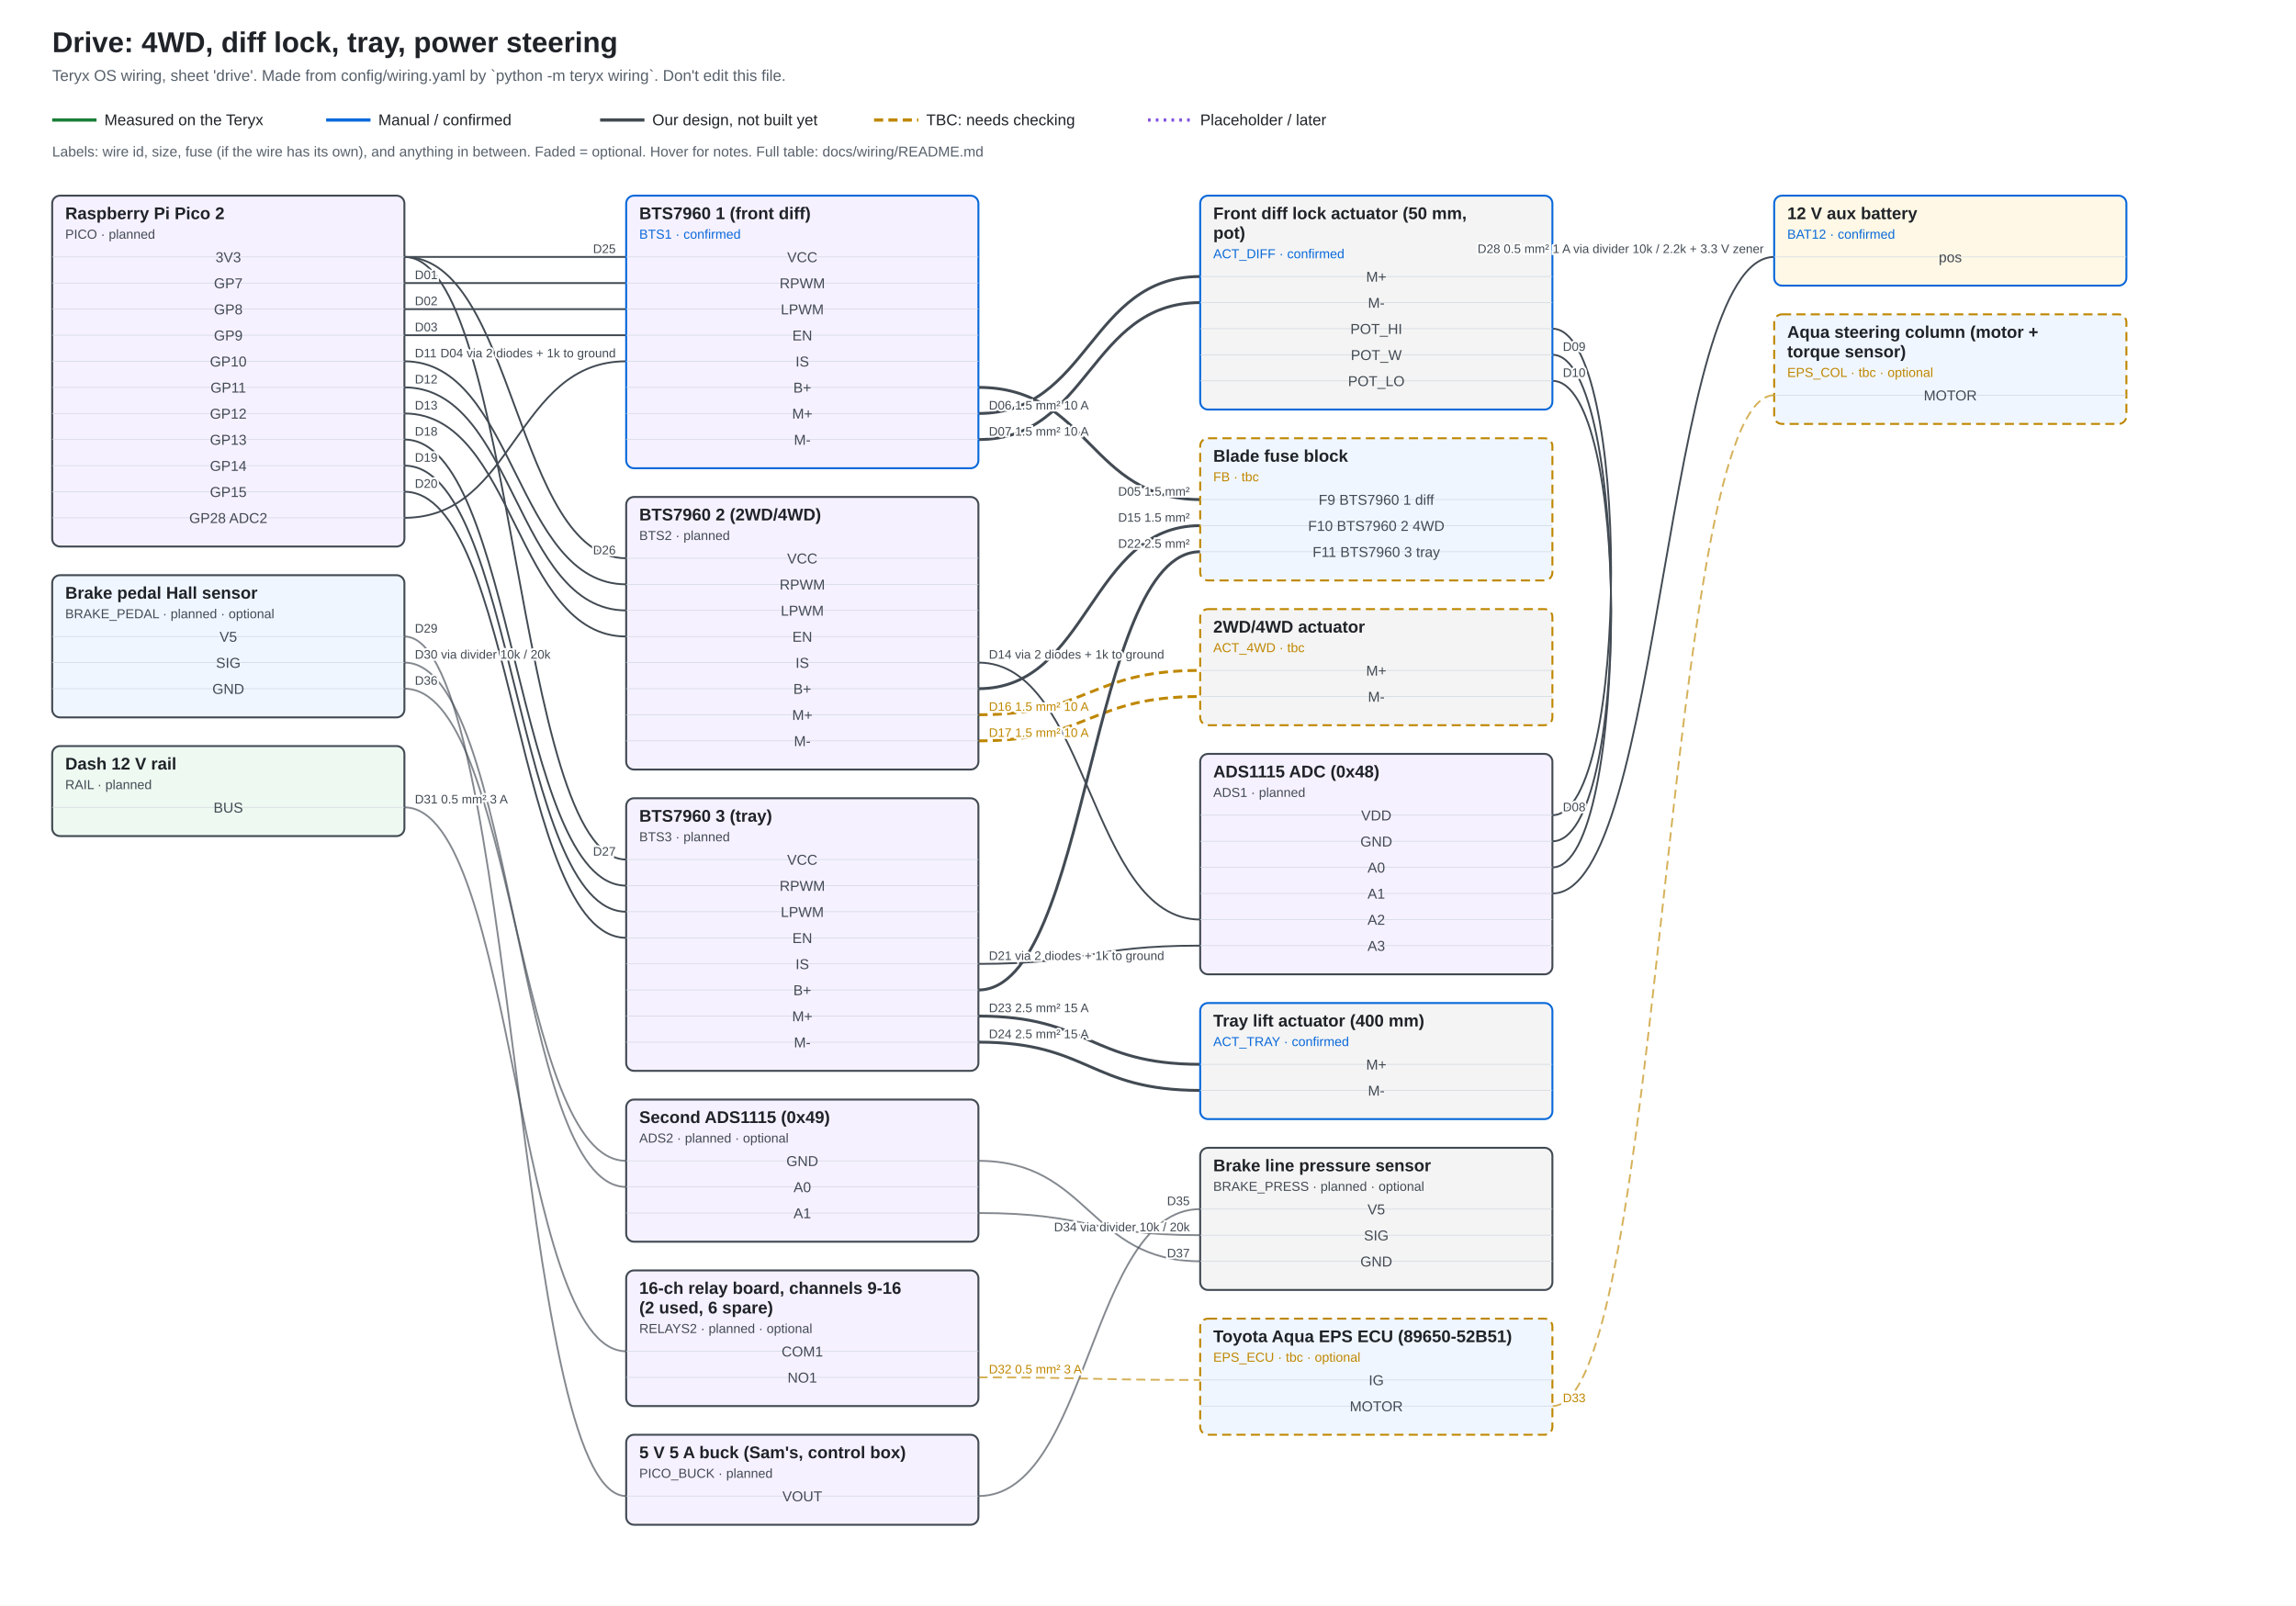
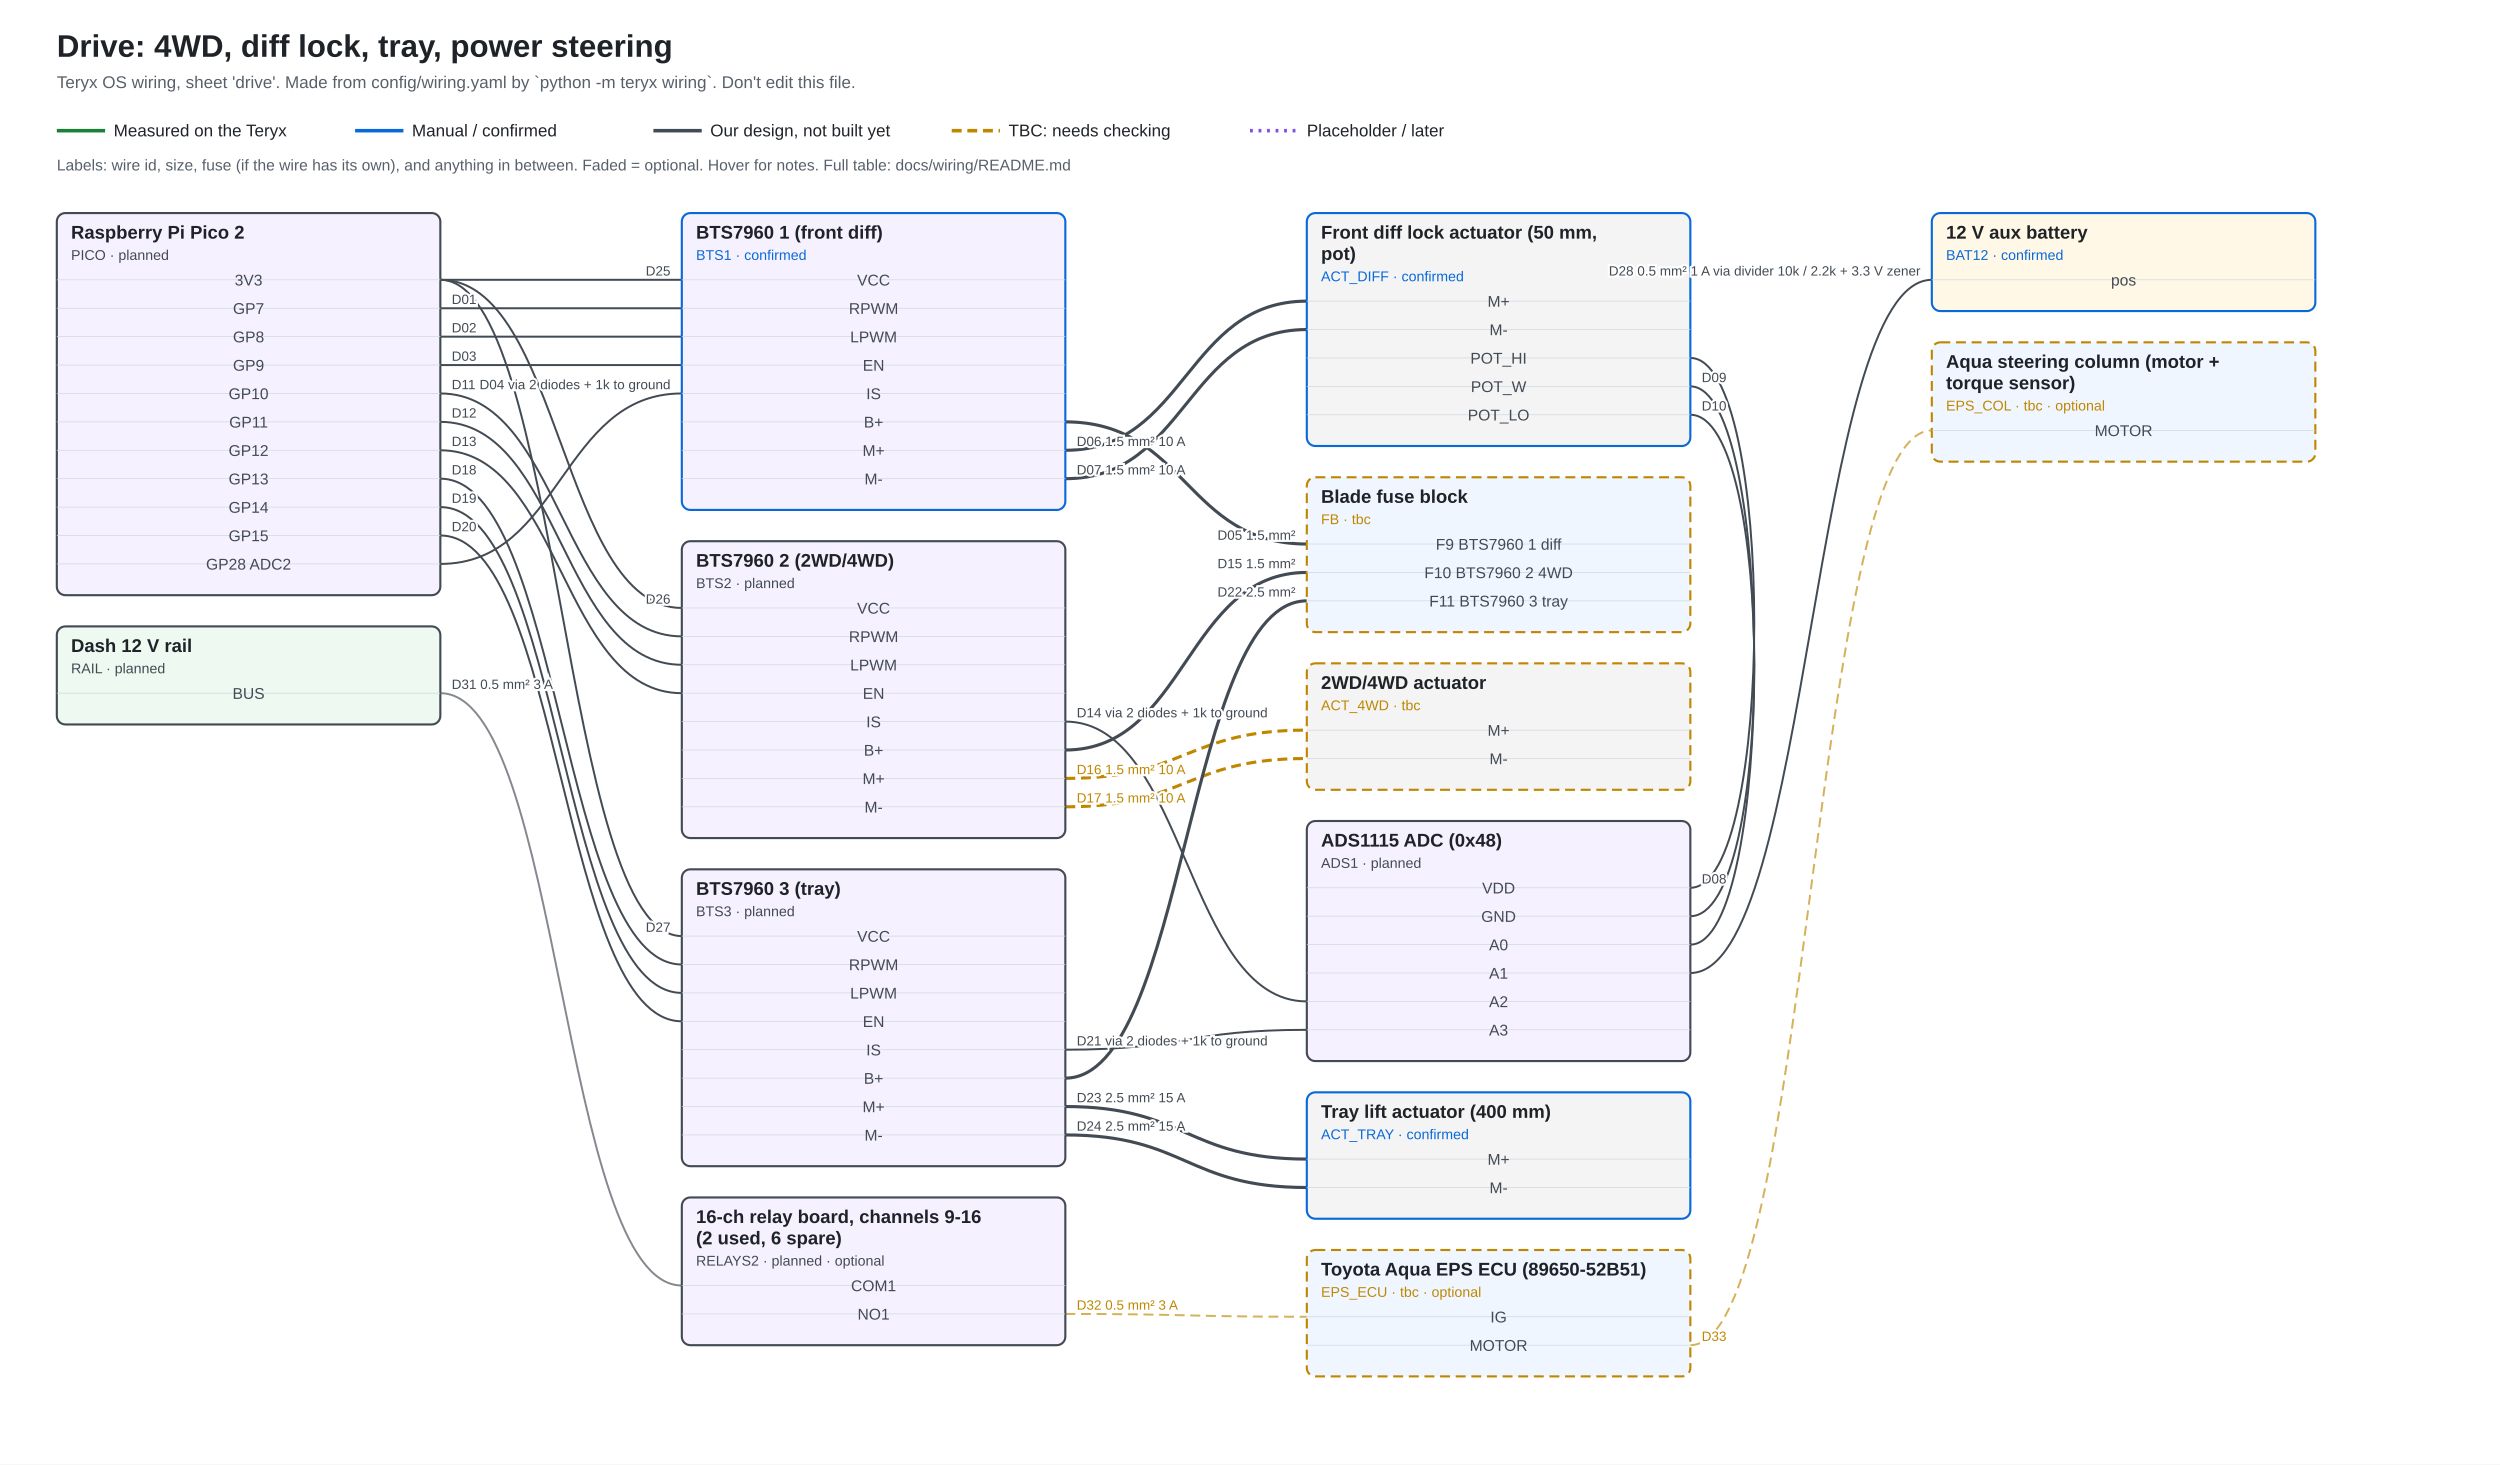
- <svg xmlns="http://www.w3.org/2000/svg" viewBox="0 0 1760 1231" width="1760" height="1231" font-family="Arial, Helvetica, sans-serif" data-sheet="drive">
-   <rect width="1760" height="1231" fill="#ffffff" />
+ <svg xmlns="http://www.w3.org/2000/svg" viewBox="0 0 1760 1031" width="1760" height="1031" font-family="Arial, Helvetica, sans-serif" data-sheet="drive">
+   <rect width="1760" height="1031" fill="#ffffff" />
  <text x="40" y="40" font-size="22" text-anchor="start" font-weight="bold" fill="#1f2328">Drive: 4WD, diff lock, tray, power steering</text>
  <text x="40" y="62" font-size="12" text-anchor="start" font-weight="normal" fill="#57606a">Teryx OS wiring, sheet 'drive'. Made from config/wiring.yaml by `python -m teryx wiring`. Don't edit this file.</text>
  <line x1="40" y1="92" x2="74" y2="92" stroke="#1a7f37" stroke-width="2.5" />
  <text x="80" y="96" font-size="12" text-anchor="start" font-weight="normal" fill="#1f2328">Measured on the Teryx</text>
  <line x1="250" y1="92" x2="284" y2="92" stroke="#0969da" stroke-width="2.5" />
  <text x="290" y="96" font-size="12" text-anchor="start" font-weight="normal" fill="#1f2328">Manual / confirmed</text>
  <line x1="460" y1="92" x2="494" y2="92" stroke="#424a53" stroke-width="2.5" />
  <text x="500" y="96" font-size="12" text-anchor="start" font-weight="normal" fill="#1f2328">Our design, not built yet</text>
  <line x1="670" y1="92" x2="704" y2="92" stroke="#bf8700" stroke-width="2.5" stroke-dasharray="7 4" />
  <text x="710" y="96" font-size="12" text-anchor="start" font-weight="normal" fill="#1f2328">TBC: needs checking</text>
  <line x1="880" y1="92" x2="914" y2="92" stroke="#8250df" stroke-width="2.5" stroke-dasharray="2 4" />
  <text x="920" y="96" font-size="12" text-anchor="start" font-weight="normal" fill="#1f2328">Placeholder / later</text>
  <text x="40" y="120" font-size="11" text-anchor="start" font-weight="normal" fill="#57606a">Labels: wire id, size, fuse (if the wire has its own), and anything in between. Faded = optional. Hover for notes. Full table: docs/wiring/README.md</text>
  <g data-wire="D01" data-from="PICO.GP7" data-to="BTS1.RPWM" data-status="planned">
    <path d="M310,217 C395,217 395,217 480,217" fill="none" stroke="#424a53" stroke-width="1.4" />
  </g>
  <g data-wire="D02" data-from="PICO.GP8" data-to="BTS1.LPWM" data-status="planned">
    <path d="M310,237 C395,237 395,237 480,237" fill="none" stroke="#424a53" stroke-width="1.4" />
  </g>
  <g data-wire="D03" data-from="PICO.GP9" data-to="BTS1.EN" data-status="planned">
    <path d="M310,257 C395,257 395,257 480,257" fill="none" stroke="#424a53" stroke-width="1.4" />
  </g>
  <g data-wire="D04" data-from="BTS1.IS" data-to="PICO.GP28" data-status="planned">
    <path d="M480,277 C395,277 395,397 310,397" fill="none" stroke="#424a53" stroke-width="1.4" />
  </g>
  <g data-wire="D05" data-from="FB.F9" data-to="BTS1.B+" data-status="planned">
    <path d="M920,383 C835,383 835,297 750,297" fill="none" stroke="#424a53" stroke-width="2.2" />
  </g>
  <g data-wire="D06" data-from="BTS1.M+" data-to="ACT_DIFF.M+" data-status="planned">
    <path d="M750,317 C835,317 835,212 920,212" fill="none" stroke="#424a53" stroke-width="2.2" />
  </g>
  <g data-wire="D07" data-from="BTS1.M-" data-to="ACT_DIFF.M-" data-status="planned">
    <path d="M750,337 C835,337 835,232 920,232" fill="none" stroke="#424a53" stroke-width="2.2" />
  </g>
  <g data-wire="D08" data-from="ADS1.VDD" data-to="ACT_DIFF.POT_HI" data-status="planned">
    <path d="M1190,625 C1250,625 1250,252 1190,252" fill="none" stroke="#424a53" stroke-width="1.4" />
  </g>
  <g data-wire="D09" data-from="ACT_DIFF.POT_W" data-to="ADS1.A0" data-status="planned">
    <path d="M1190,272 C1250,272 1250,665 1190,665" fill="none" stroke="#424a53" stroke-width="1.4" />
  </g>
  <g data-wire="D10" data-from="ACT_DIFF.POT_LO" data-to="ADS1.GND" data-status="planned">
    <path d="M1190,292 C1250,292 1250,645 1190,645" fill="none" stroke="#424a53" stroke-width="1.4" />
  </g>
  <g data-wire="D11" data-from="PICO.GP10" data-to="BTS2.RPWM" data-status="planned">
    <path d="M310,277 C395,277 395,448 480,448" fill="none" stroke="#424a53" stroke-width="1.4" />
  </g>
  <g data-wire="D12" data-from="PICO.GP11" data-to="BTS2.LPWM" data-status="planned">
    <path d="M310,297 C395,297 395,468 480,468" fill="none" stroke="#424a53" stroke-width="1.4" />
  </g>
  <g data-wire="D13" data-from="PICO.GP12" data-to="BTS2.EN" data-status="planned">
    <path d="M310,317 C395,317 395,488 480,488" fill="none" stroke="#424a53" stroke-width="1.4" />
  </g>
  <g data-wire="D14" data-from="BTS2.IS" data-to="ADS1.A2" data-status="planned">
    <path d="M750,508 C835,508 835,705 920,705" fill="none" stroke="#424a53" stroke-width="1.4" />
  </g>
  <g data-wire="D15" data-from="FB.F10" data-to="BTS2.B+" data-status="planned">
    <path d="M920,403 C835,403 835,528 750,528" fill="none" stroke="#424a53" stroke-width="2.2" />
  </g>
  <g data-wire="D16" data-from="BTS2.M+" data-to="ACT_4WD.M+" data-status="tbc">
    <path d="M750,548 C835,548 835,514 920,514" fill="none" stroke="#bf8700" stroke-width="2.2" stroke-dasharray="7 4" />
  </g>
  <g data-wire="D17" data-from="BTS2.M-" data-to="ACT_4WD.M-" data-status="tbc">
    <path d="M750,568 C835,568 835,534 920,534" fill="none" stroke="#bf8700" stroke-width="2.2" stroke-dasharray="7 4" />
  </g>
  <g data-wire="D18" data-from="PICO.GP13" data-to="BTS3.RPWM" data-status="planned">
    <path d="M310,337 C395,337 395,679 480,679" fill="none" stroke="#424a53" stroke-width="1.4" />
  </g>
  <g data-wire="D19" data-from="PICO.GP14" data-to="BTS3.LPWM" data-status="planned">
    <path d="M310,357 C395,357 395,699 480,699" fill="none" stroke="#424a53" stroke-width="1.4" />
  </g>
  <g data-wire="D20" data-from="PICO.GP15" data-to="BTS3.EN" data-status="planned">
    <path d="M310,377 C395,377 395,719 480,719" fill="none" stroke="#424a53" stroke-width="1.4" />
  </g>
  <g data-wire="D21" data-from="BTS3.IS" data-to="ADS1.A3" data-status="planned">
    <path d="M750,739 C835,739 835,725 920,725" fill="none" stroke="#424a53" stroke-width="1.4" />
  </g>
  <g data-wire="D22" data-from="FB.F11" data-to="BTS3.B+" data-status="planned">
    <path d="M920,423 C835,423 835,759 750,759" fill="none" stroke="#424a53" stroke-width="2.2" />
  </g>
  <g data-wire="D23" data-from="BTS3.M+" data-to="ACT_TRAY.M+" data-status="planned">
    <path d="M750,779 C835,779 835,816 920,816" fill="none" stroke="#424a53" stroke-width="2.2" />
  </g>
  <g data-wire="D24" data-from="BTS3.M-" data-to="ACT_TRAY.M-" data-status="planned">
    <path d="M750,799 C835,799 835,836 920,836" fill="none" stroke="#424a53" stroke-width="2.2" />
  </g>
  <g data-wire="D25" data-from="PICO.3V3" data-to="BTS1.VCC" data-status="planned">
    <path d="M310,197 C395,197 395,197 480,197" fill="none" stroke="#424a53" stroke-width="1.4" />
  </g>
  <g data-wire="D26" data-from="PICO.3V3" data-to="BTS2.VCC" data-status="planned">
    <path d="M310,197 C395,197 395,428 480,428" fill="none" stroke="#424a53" stroke-width="1.4" />
  </g>
  <g data-wire="D27" data-from="PICO.3V3" data-to="BTS3.VCC" data-status="planned">
    <path d="M310,197 C395,197 395,659 480,659" fill="none" stroke="#424a53" stroke-width="1.4" />
  </g>
  <g data-wire="D28" data-from="BAT12.pos" data-to="ADS1.A1" data-status="planned">
    <path d="M1360,197 C1275,197 1275,685 1190,685" fill="none" stroke="#424a53" stroke-width="1.4" />
  </g>
-   <g data-wire="D29" data-from="PICO_BUCK.VOUT" data-to="BRAKE_PEDAL.V5" data-status="planned">
-     <path d="M480,1147 C395,1147 395,488 310,488" fill="none" stroke="#424a53" stroke-width="1.4" stroke-opacity="0.65" />
-   </g>
-   <g data-wire="D36" data-from="BRAKE_PEDAL.GND" data-to="ADS2.GND" data-status="planned">
-     <path d="M310,528 C395,528 395,890 480,890" fill="none" stroke="#424a53" stroke-width="1.4" stroke-opacity="0.65" />
-   </g>
-   <g data-wire="D37" data-from="BRAKE_PRESS.GND" data-to="ADS2.GND" data-status="planned">
-     <path d="M920,967 C835,967 835,890 750,890" fill="none" stroke="#424a53" stroke-width="1.4" stroke-opacity="0.65" />
-   </g>
-   <g data-wire="D30" data-from="BRAKE_PEDAL.SIG" data-to="ADS2.A0" data-status="planned">
-     <path d="M310,508 C395,508 395,910 480,910" fill="none" stroke="#424a53" stroke-width="1.4" stroke-opacity="0.65" />
-   </g>
-   <g data-wire="D34" data-from="BRAKE_PRESS.SIG" data-to="ADS2.A1" data-status="planned">
-     <path d="M920,947 C835,947 835,930 750,930" fill="none" stroke="#424a53" stroke-width="1.4" stroke-opacity="0.65" />
-   </g>
-   <g data-wire="D35" data-from="PICO_BUCK.VOUT" data-to="BRAKE_PRESS.V5" data-status="planned">
-     <path d="M750,1147 C835,1147 835,927 920,927" fill="none" stroke="#424a53" stroke-width="1.4" stroke-opacity="0.65" />
-   </g>
  <g data-wire="D31" data-from="RAIL.BUS" data-to="RELAYS2.COM1" data-status="planned">
-     <path d="M310,619 C395,619 395,1036 480,1036" fill="none" stroke="#424a53" stroke-width="1.4" stroke-opacity="0.65" />
+     <path d="M310,488 C395,488 395,905 480,905" fill="none" stroke="#424a53" stroke-width="1.4" stroke-opacity="0.65" />
  </g>
  <g data-wire="D32" data-from="RELAYS2.NO1" data-to="EPS_ECU.IG" data-status="tbc">
-     <path d="M750,1056 C835,1056 835,1058 920,1058" fill="none" stroke="#bf8700" stroke-width="1.4" stroke-dasharray="7 4" stroke-opacity="0.65" />
+     <path d="M750,925 C835,925 835,927 920,927" fill="none" stroke="#bf8700" stroke-width="1.4" stroke-dasharray="7 4" stroke-opacity="0.65" />
  </g>
  <g data-wire="D33" data-from="EPS_ECU.MOTOR" data-to="EPS_COL.MOTOR" data-status="tbc">
-     <path d="M1190,1078 C1275,1078 1275,303 1360,303" fill="none" stroke="#bf8700" stroke-width="1.4" stroke-dasharray="7 4" stroke-opacity="0.65" />
+     <path d="M1190,947 C1275,947 1275,303 1360,303" fill="none" stroke="#bf8700" stroke-width="1.4" stroke-dasharray="7 4" stroke-opacity="0.65" />
  </g>
  <g data-device="PICO" data-status="planned">
    <rect x="40" y="150" width="270" height="269" rx="6" fill="#f6f1ff" stroke="#424a53" stroke-width="1.5" />
    <text x="50" y="168" font-size="13" text-anchor="start" font-weight="bold" fill="#1f2328">Raspberry Pi Pico 2</text>
    <text x="50" y="183" font-size="10" text-anchor="start" font-weight="normal" fill="#424a53">PICO · planned</text>
    <line x1="40" y1="197" x2="310" y2="197" stroke="#d0d7de" stroke-width="0.5" />
    <text x="175" y="201" font-size="11" text-anchor="middle" font-weight="normal" fill="#424a53">3V3</text>
    <line x1="40" y1="217" x2="310" y2="217" stroke="#d0d7de" stroke-width="0.5" />
    <text x="175" y="221" font-size="11" text-anchor="middle" font-weight="normal" fill="#424a53">GP7</text>
    <line x1="40" y1="237" x2="310" y2="237" stroke="#d0d7de" stroke-width="0.5" />
    <text x="175" y="241" font-size="11" text-anchor="middle" font-weight="normal" fill="#424a53">GP8</text>
    <line x1="40" y1="257" x2="310" y2="257" stroke="#d0d7de" stroke-width="0.5" />
    <text x="175" y="261" font-size="11" text-anchor="middle" font-weight="normal" fill="#424a53">GP9</text>
    <line x1="40" y1="277" x2="310" y2="277" stroke="#d0d7de" stroke-width="0.5" />
    <text x="175" y="281" font-size="11" text-anchor="middle" font-weight="normal" fill="#424a53">GP10</text>
    <line x1="40" y1="297" x2="310" y2="297" stroke="#d0d7de" stroke-width="0.5" />
    <text x="175" y="301" font-size="11" text-anchor="middle" font-weight="normal" fill="#424a53">GP11</text>
    <line x1="40" y1="317" x2="310" y2="317" stroke="#d0d7de" stroke-width="0.5" />
    <text x="175" y="321" font-size="11" text-anchor="middle" font-weight="normal" fill="#424a53">GP12</text>
    <line x1="40" y1="337" x2="310" y2="337" stroke="#d0d7de" stroke-width="0.5" />
    <text x="175" y="341" font-size="11" text-anchor="middle" font-weight="normal" fill="#424a53">GP13</text>
    <line x1="40" y1="357" x2="310" y2="357" stroke="#d0d7de" stroke-width="0.5" />
    <text x="175" y="361" font-size="11" text-anchor="middle" font-weight="normal" fill="#424a53">GP14</text>
    <line x1="40" y1="377" x2="310" y2="377" stroke="#d0d7de" stroke-width="0.5" />
    <text x="175" y="381" font-size="11" text-anchor="middle" font-weight="normal" fill="#424a53">GP15</text>
    <line x1="40" y1="397" x2="310" y2="397" stroke="#d0d7de" stroke-width="0.5" />
    <text x="175" y="401" font-size="11" text-anchor="middle" font-weight="normal" fill="#424a53">GP28  ADC2</text>
  </g>
-   <g data-device="BRAKE_PEDAL" data-status="planned">
-     <rect x="40" y="441" width="270" height="109" rx="6" fill="#f0f6ff" stroke="#424a53" stroke-width="1.5" />
-     <text x="50" y="459" font-size="13" text-anchor="start" font-weight="bold" fill="#1f2328">Brake pedal Hall sensor</text>
-     <text x="50" y="474" font-size="10" text-anchor="start" font-weight="normal" fill="#424a53">BRAKE_PEDAL · planned · optional</text>
+   <g data-device="RAIL" data-status="planned">
+     <rect x="40" y="441" width="270" height="69" rx="6" fill="#eef9f1" stroke="#424a53" stroke-width="1.5" />
+     <text x="50" y="459" font-size="13" text-anchor="start" font-weight="bold" fill="#1f2328">Dash 12 V rail</text>
+     <text x="50" y="474" font-size="10" text-anchor="start" font-weight="normal" fill="#424a53">RAIL · planned</text>
    <line x1="40" y1="488" x2="310" y2="488" stroke="#d0d7de" stroke-width="0.5" />
-     <text x="175" y="492" font-size="11" text-anchor="middle" font-weight="normal" fill="#424a53">V5</text>
-     <line x1="40" y1="508" x2="310" y2="508" stroke="#d0d7de" stroke-width="0.5" />
-     <text x="175" y="512" font-size="11" text-anchor="middle" font-weight="normal" fill="#424a53">SIG</text>
-     <line x1="40" y1="528" x2="310" y2="528" stroke="#d0d7de" stroke-width="0.5" />
-     <text x="175" y="532" font-size="11" text-anchor="middle" font-weight="normal" fill="#424a53">GND</text>
-   </g>
-   <g data-device="RAIL" data-status="planned">
-     <rect x="40" y="572" width="270" height="69" rx="6" fill="#eef9f1" stroke="#424a53" stroke-width="1.5" />
-     <text x="50" y="590" font-size="13" text-anchor="start" font-weight="bold" fill="#1f2328">Dash 12 V rail</text>
-     <text x="50" y="605" font-size="10" text-anchor="start" font-weight="normal" fill="#424a53">RAIL · planned</text>
-     <line x1="40" y1="619" x2="310" y2="619" stroke="#d0d7de" stroke-width="0.5" />
-     <text x="175" y="623" font-size="11" text-anchor="middle" font-weight="normal" fill="#424a53">BUS</text>
+     <text x="175" y="492" font-size="11" text-anchor="middle" font-weight="normal" fill="#424a53">BUS</text>
  </g>
  <g data-device="BTS1" data-status="confirmed">
    <rect x="480" y="150" width="270" height="209" rx="6" fill="#f6f1ff" stroke="#0969da" stroke-width="1.5" />
    <text x="490" y="168" font-size="13" text-anchor="start" font-weight="bold" fill="#1f2328">BTS7960 1 (front diff)</text>
    <text x="490" y="183" font-size="10" text-anchor="start" font-weight="normal" fill="#0969da">BTS1 · confirmed</text>
    <line x1="480" y1="197" x2="750" y2="197" stroke="#d0d7de" stroke-width="0.5" />
    <text x="615" y="201" font-size="11" text-anchor="middle" font-weight="normal" fill="#424a53">VCC</text>
    <line x1="480" y1="217" x2="750" y2="217" stroke="#d0d7de" stroke-width="0.5" />
    <text x="615" y="221" font-size="11" text-anchor="middle" font-weight="normal" fill="#424a53">RPWM</text>
    <line x1="480" y1="237" x2="750" y2="237" stroke="#d0d7de" stroke-width="0.5" />
    <text x="615" y="241" font-size="11" text-anchor="middle" font-weight="normal" fill="#424a53">LPWM</text>
    <line x1="480" y1="257" x2="750" y2="257" stroke="#d0d7de" stroke-width="0.5" />
    <text x="615" y="261" font-size="11" text-anchor="middle" font-weight="normal" fill="#424a53">EN</text>
    <line x1="480" y1="277" x2="750" y2="277" stroke="#d0d7de" stroke-width="0.5" />
    <text x="615" y="281" font-size="11" text-anchor="middle" font-weight="normal" fill="#424a53">IS</text>
    <line x1="480" y1="297" x2="750" y2="297" stroke="#d0d7de" stroke-width="0.5" />
    <text x="615" y="301" font-size="11" text-anchor="middle" font-weight="normal" fill="#424a53">B+</text>
    <line x1="480" y1="317" x2="750" y2="317" stroke="#d0d7de" stroke-width="0.5" />
    <text x="615" y="321" font-size="11" text-anchor="middle" font-weight="normal" fill="#424a53">M+</text>
    <line x1="480" y1="337" x2="750" y2="337" stroke="#d0d7de" stroke-width="0.5" />
    <text x="615" y="341" font-size="11" text-anchor="middle" font-weight="normal" fill="#424a53">M-</text>
  </g>
  <g data-device="BTS2" data-status="planned">
    <rect x="480" y="381" width="270" height="209" rx="6" fill="#f6f1ff" stroke="#424a53" stroke-width="1.5" />
    <text x="490" y="399" font-size="13" text-anchor="start" font-weight="bold" fill="#1f2328">BTS7960 2 (2WD/4WD)</text>
    <text x="490" y="414" font-size="10" text-anchor="start" font-weight="normal" fill="#424a53">BTS2 · planned</text>
    <line x1="480" y1="428" x2="750" y2="428" stroke="#d0d7de" stroke-width="0.5" />
    <text x="615" y="432" font-size="11" text-anchor="middle" font-weight="normal" fill="#424a53">VCC</text>
    <line x1="480" y1="448" x2="750" y2="448" stroke="#d0d7de" stroke-width="0.5" />
    <text x="615" y="452" font-size="11" text-anchor="middle" font-weight="normal" fill="#424a53">RPWM</text>
    <line x1="480" y1="468" x2="750" y2="468" stroke="#d0d7de" stroke-width="0.5" />
    <text x="615" y="472" font-size="11" text-anchor="middle" font-weight="normal" fill="#424a53">LPWM</text>
    <line x1="480" y1="488" x2="750" y2="488" stroke="#d0d7de" stroke-width="0.5" />
    <text x="615" y="492" font-size="11" text-anchor="middle" font-weight="normal" fill="#424a53">EN</text>
    <line x1="480" y1="508" x2="750" y2="508" stroke="#d0d7de" stroke-width="0.5" />
    <text x="615" y="512" font-size="11" text-anchor="middle" font-weight="normal" fill="#424a53">IS</text>
    <line x1="480" y1="528" x2="750" y2="528" stroke="#d0d7de" stroke-width="0.5" />
    <text x="615" y="532" font-size="11" text-anchor="middle" font-weight="normal" fill="#424a53">B+</text>
    <line x1="480" y1="548" x2="750" y2="548" stroke="#d0d7de" stroke-width="0.5" />
    <text x="615" y="552" font-size="11" text-anchor="middle" font-weight="normal" fill="#424a53">M+</text>
    <line x1="480" y1="568" x2="750" y2="568" stroke="#d0d7de" stroke-width="0.5" />
    <text x="615" y="572" font-size="11" text-anchor="middle" font-weight="normal" fill="#424a53">M-</text>
  </g>
  <g data-device="BTS3" data-status="planned">
    <rect x="480" y="612" width="270" height="209" rx="6" fill="#f6f1ff" stroke="#424a53" stroke-width="1.5" />
    <text x="490" y="630" font-size="13" text-anchor="start" font-weight="bold" fill="#1f2328">BTS7960 3 (tray)</text>
    <text x="490" y="645" font-size="10" text-anchor="start" font-weight="normal" fill="#424a53">BTS3 · planned</text>
    <line x1="480" y1="659" x2="750" y2="659" stroke="#d0d7de" stroke-width="0.5" />
    <text x="615" y="663" font-size="11" text-anchor="middle" font-weight="normal" fill="#424a53">VCC</text>
    <line x1="480" y1="679" x2="750" y2="679" stroke="#d0d7de" stroke-width="0.5" />
    <text x="615" y="683" font-size="11" text-anchor="middle" font-weight="normal" fill="#424a53">RPWM</text>
    <line x1="480" y1="699" x2="750" y2="699" stroke="#d0d7de" stroke-width="0.5" />
    <text x="615" y="703" font-size="11" text-anchor="middle" font-weight="normal" fill="#424a53">LPWM</text>
    <line x1="480" y1="719" x2="750" y2="719" stroke="#d0d7de" stroke-width="0.5" />
    <text x="615" y="723" font-size="11" text-anchor="middle" font-weight="normal" fill="#424a53">EN</text>
    <line x1="480" y1="739" x2="750" y2="739" stroke="#d0d7de" stroke-width="0.5" />
    <text x="615" y="743" font-size="11" text-anchor="middle" font-weight="normal" fill="#424a53">IS</text>
    <line x1="480" y1="759" x2="750" y2="759" stroke="#d0d7de" stroke-width="0.5" />
    <text x="615" y="763" font-size="11" text-anchor="middle" font-weight="normal" fill="#424a53">B+</text>
    <line x1="480" y1="779" x2="750" y2="779" stroke="#d0d7de" stroke-width="0.5" />
    <text x="615" y="783" font-size="11" text-anchor="middle" font-weight="normal" fill="#424a53">M+</text>
    <line x1="480" y1="799" x2="750" y2="799" stroke="#d0d7de" stroke-width="0.5" />
    <text x="615" y="803" font-size="11" text-anchor="middle" font-weight="normal" fill="#424a53">M-</text>
  </g>
-   <g data-device="ADS2" data-status="planned">
-     <rect x="480" y="843" width="270" height="109" rx="6" fill="#f6f1ff" stroke="#424a53" stroke-width="1.5" />
-     <text x="490" y="861" font-size="13" text-anchor="start" font-weight="bold" fill="#1f2328">Second ADS1115 (0x49)</text>
-     <text x="490" y="876" font-size="10" text-anchor="start" font-weight="normal" fill="#424a53">ADS2 · planned · optional</text>
-     <line x1="480" y1="890" x2="750" y2="890" stroke="#d0d7de" stroke-width="0.5" />
-     <text x="615" y="894" font-size="11" text-anchor="middle" font-weight="normal" fill="#424a53">GND</text>
-     <line x1="480" y1="910" x2="750" y2="910" stroke="#d0d7de" stroke-width="0.5" />
-     <text x="615" y="914" font-size="11" text-anchor="middle" font-weight="normal" fill="#424a53">A0</text>
-     <line x1="480" y1="930" x2="750" y2="930" stroke="#d0d7de" stroke-width="0.5" />
-     <text x="615" y="934" font-size="11" text-anchor="middle" font-weight="normal" fill="#424a53">A1</text>
-   </g>
  <g data-device="RELAYS2" data-status="planned">
-     <rect x="480" y="974" width="270" height="104" rx="6" fill="#f6f1ff" stroke="#424a53" stroke-width="1.5" />
-     <text x="490" y="992" font-size="13" text-anchor="start" font-weight="bold" fill="#1f2328">16-ch relay board, channels 9-16</text>
-     <text x="490" y="1007" font-size="13" text-anchor="start" font-weight="bold" fill="#1f2328">(2 used, 6 spare)</text>
-     <text x="490" y="1022" font-size="10" text-anchor="start" font-weight="normal" fill="#424a53">RELAYS2 · planned · optional</text>
-     <line x1="480" y1="1036" x2="750" y2="1036" stroke="#d0d7de" stroke-width="0.5" />
-     <text x="615" y="1040" font-size="11" text-anchor="middle" font-weight="normal" fill="#424a53">COM1</text>
-     <line x1="480" y1="1056" x2="750" y2="1056" stroke="#d0d7de" stroke-width="0.5" />
-     <text x="615" y="1060" font-size="11" text-anchor="middle" font-weight="normal" fill="#424a53">NO1</text>
-   </g>
-   <g data-device="PICO_BUCK" data-status="planned">
-     <rect x="480" y="1100" width="270" height="69" rx="6" fill="#f6f1ff" stroke="#424a53" stroke-width="1.5" />
-     <text x="490" y="1118" font-size="13" text-anchor="start" font-weight="bold" fill="#1f2328">5 V 5 A buck (Sam's, control box)</text>
-     <text x="490" y="1133" font-size="10" text-anchor="start" font-weight="normal" fill="#424a53">PICO_BUCK · planned</text>
-     <line x1="480" y1="1147" x2="750" y2="1147" stroke="#d0d7de" stroke-width="0.5" />
-     <text x="615" y="1151" font-size="11" text-anchor="middle" font-weight="normal" fill="#424a53">VOUT</text>
+     <rect x="480" y="843" width="270" height="104" rx="6" fill="#f6f1ff" stroke="#424a53" stroke-width="1.5" />
+     <text x="490" y="861" font-size="13" text-anchor="start" font-weight="bold" fill="#1f2328">16-ch relay board, channels 9-16</text>
+     <text x="490" y="876" font-size="13" text-anchor="start" font-weight="bold" fill="#1f2328">(2 used, 6 spare)</text>
+     <text x="490" y="891" font-size="10" text-anchor="start" font-weight="normal" fill="#424a53">RELAYS2 · planned · optional</text>
+     <line x1="480" y1="905" x2="750" y2="905" stroke="#d0d7de" stroke-width="0.5" />
+     <text x="615" y="909" font-size="11" text-anchor="middle" font-weight="normal" fill="#424a53">COM1</text>
+     <line x1="480" y1="925" x2="750" y2="925" stroke="#d0d7de" stroke-width="0.5" />
+     <text x="615" y="929" font-size="11" text-anchor="middle" font-weight="normal" fill="#424a53">NO1</text>
  </g>
  <g data-device="ACT_DIFF" data-status="confirmed">
    <rect x="920" y="150" width="270" height="164" rx="6" fill="#f4f4f4" stroke="#0969da" stroke-width="1.5" />
    <text x="930" y="168" font-size="13" text-anchor="start" font-weight="bold" fill="#1f2328">Front diff lock actuator (50 mm,</text>
    <text x="930" y="183" font-size="13" text-anchor="start" font-weight="bold" fill="#1f2328">pot)</text>
    <text x="930" y="198" font-size="10" text-anchor="start" font-weight="normal" fill="#0969da">ACT_DIFF · confirmed</text>
    <line x1="920" y1="212" x2="1190" y2="212" stroke="#d0d7de" stroke-width="0.5" />
    <text x="1055" y="216" font-size="11" text-anchor="middle" font-weight="normal" fill="#424a53">M+</text>
    <line x1="920" y1="232" x2="1190" y2="232" stroke="#d0d7de" stroke-width="0.5" />
    <text x="1055" y="236" font-size="11" text-anchor="middle" font-weight="normal" fill="#424a53">M-</text>
    <line x1="920" y1="252" x2="1190" y2="252" stroke="#d0d7de" stroke-width="0.5" />
    <text x="1055" y="256" font-size="11" text-anchor="middle" font-weight="normal" fill="#424a53">POT_HI</text>
    <line x1="920" y1="272" x2="1190" y2="272" stroke="#d0d7de" stroke-width="0.5" />
    <text x="1055" y="276" font-size="11" text-anchor="middle" font-weight="normal" fill="#424a53">POT_W</text>
    <line x1="920" y1="292" x2="1190" y2="292" stroke="#d0d7de" stroke-width="0.5" />
    <text x="1055" y="296" font-size="11" text-anchor="middle" font-weight="normal" fill="#424a53">POT_LO</text>
  </g>
  <g data-device="FB" data-status="tbc">
    <rect x="920" y="336" width="270" height="109" rx="6" fill="#f0f6ff" stroke="#bf8700" stroke-width="1.5" stroke-dasharray="7 4" />
    <text x="930" y="354" font-size="13" text-anchor="start" font-weight="bold" fill="#1f2328">Blade fuse block</text>
    <text x="930" y="369" font-size="10" text-anchor="start" font-weight="normal" fill="#bf8700">FB · tbc</text>
    <line x1="920" y1="383" x2="1190" y2="383" stroke="#d0d7de" stroke-width="0.5" />
    <text x="1055" y="387" font-size="11" text-anchor="middle" font-weight="normal" fill="#424a53">F9  BTS7960 1 diff</text>
    <line x1="920" y1="403" x2="1190" y2="403" stroke="#d0d7de" stroke-width="0.5" />
    <text x="1055" y="407" font-size="11" text-anchor="middle" font-weight="normal" fill="#424a53">F10  BTS7960 2 4WD</text>
    <line x1="920" y1="423" x2="1190" y2="423" stroke="#d0d7de" stroke-width="0.5" />
    <text x="1055" y="427" font-size="11" text-anchor="middle" font-weight="normal" fill="#424a53">F11  BTS7960 3 tray</text>
  </g>
  <g data-device="ACT_4WD" data-status="tbc">
    <rect x="920" y="467" width="270" height="89" rx="6" fill="#f4f4f4" stroke="#bf8700" stroke-width="1.5" stroke-dasharray="7 4" />
    <text x="930" y="485" font-size="13" text-anchor="start" font-weight="bold" fill="#1f2328">2WD/4WD actuator</text>
    <text x="930" y="500" font-size="10" text-anchor="start" font-weight="normal" fill="#bf8700">ACT_4WD · tbc</text>
    <line x1="920" y1="514" x2="1190" y2="514" stroke="#d0d7de" stroke-width="0.5" />
    <text x="1055" y="518" font-size="11" text-anchor="middle" font-weight="normal" fill="#424a53">M+</text>
    <line x1="920" y1="534" x2="1190" y2="534" stroke="#d0d7de" stroke-width="0.5" />
    <text x="1055" y="538" font-size="11" text-anchor="middle" font-weight="normal" fill="#424a53">M-</text>
  </g>
  <g data-device="ADS1" data-status="planned">
    <rect x="920" y="578" width="270" height="169" rx="6" fill="#f6f1ff" stroke="#424a53" stroke-width="1.5" />
    <text x="930" y="596" font-size="13" text-anchor="start" font-weight="bold" fill="#1f2328">ADS1115 ADC (0x48)</text>
    <text x="930" y="611" font-size="10" text-anchor="start" font-weight="normal" fill="#424a53">ADS1 · planned</text>
    <line x1="920" y1="625" x2="1190" y2="625" stroke="#d0d7de" stroke-width="0.5" />
    <text x="1055" y="629" font-size="11" text-anchor="middle" font-weight="normal" fill="#424a53">VDD</text>
    <line x1="920" y1="645" x2="1190" y2="645" stroke="#d0d7de" stroke-width="0.5" />
    <text x="1055" y="649" font-size="11" text-anchor="middle" font-weight="normal" fill="#424a53">GND</text>
    <line x1="920" y1="665" x2="1190" y2="665" stroke="#d0d7de" stroke-width="0.5" />
    <text x="1055" y="669" font-size="11" text-anchor="middle" font-weight="normal" fill="#424a53">A0</text>
    <line x1="920" y1="685" x2="1190" y2="685" stroke="#d0d7de" stroke-width="0.5" />
    <text x="1055" y="689" font-size="11" text-anchor="middle" font-weight="normal" fill="#424a53">A1</text>
    <line x1="920" y1="705" x2="1190" y2="705" stroke="#d0d7de" stroke-width="0.5" />
    <text x="1055" y="709" font-size="11" text-anchor="middle" font-weight="normal" fill="#424a53">A2</text>
    <line x1="920" y1="725" x2="1190" y2="725" stroke="#d0d7de" stroke-width="0.5" />
    <text x="1055" y="729" font-size="11" text-anchor="middle" font-weight="normal" fill="#424a53">A3</text>
  </g>
  <g data-device="ACT_TRAY" data-status="confirmed">
    <rect x="920" y="769" width="270" height="89" rx="6" fill="#f4f4f4" stroke="#0969da" stroke-width="1.5" />
    <text x="930" y="787" font-size="13" text-anchor="start" font-weight="bold" fill="#1f2328">Tray lift actuator (400 mm)</text>
    <text x="930" y="802" font-size="10" text-anchor="start" font-weight="normal" fill="#0969da">ACT_TRAY · confirmed</text>
    <line x1="920" y1="816" x2="1190" y2="816" stroke="#d0d7de" stroke-width="0.5" />
    <text x="1055" y="820" font-size="11" text-anchor="middle" font-weight="normal" fill="#424a53">M+</text>
    <line x1="920" y1="836" x2="1190" y2="836" stroke="#d0d7de" stroke-width="0.5" />
    <text x="1055" y="840" font-size="11" text-anchor="middle" font-weight="normal" fill="#424a53">M-</text>
  </g>
-   <g data-device="BRAKE_PRESS" data-status="planned">
-     <rect x="920" y="880" width="270" height="109" rx="6" fill="#f4f4f4" stroke="#424a53" stroke-width="1.5" />
-     <text x="930" y="898" font-size="13" text-anchor="start" font-weight="bold" fill="#1f2328">Brake line pressure sensor</text>
-     <text x="930" y="913" font-size="10" text-anchor="start" font-weight="normal" fill="#424a53">BRAKE_PRESS · planned · optional</text>
+   <g data-device="EPS_ECU" data-status="tbc">
+     <rect x="920" y="880" width="270" height="89" rx="6" fill="#f0f6ff" stroke="#bf8700" stroke-width="1.5" stroke-dasharray="7 4" />
+     <text x="930" y="898" font-size="13" text-anchor="start" font-weight="bold" fill="#1f2328">Toyota Aqua EPS ECU (89650-52B51)</text>
+     <text x="930" y="913" font-size="10" text-anchor="start" font-weight="normal" fill="#bf8700">EPS_ECU · tbc · optional</text>
    <line x1="920" y1="927" x2="1190" y2="927" stroke="#d0d7de" stroke-width="0.5" />
-     <text x="1055" y="931" font-size="11" text-anchor="middle" font-weight="normal" fill="#424a53">V5</text>
+     <text x="1055" y="931" font-size="11" text-anchor="middle" font-weight="normal" fill="#424a53">IG</text>
    <line x1="920" y1="947" x2="1190" y2="947" stroke="#d0d7de" stroke-width="0.5" />
-     <text x="1055" y="951" font-size="11" text-anchor="middle" font-weight="normal" fill="#424a53">SIG</text>
-     <line x1="920" y1="967" x2="1190" y2="967" stroke="#d0d7de" stroke-width="0.5" />
-     <text x="1055" y="971" font-size="11" text-anchor="middle" font-weight="normal" fill="#424a53">GND</text>
-   </g>
-   <g data-device="EPS_ECU" data-status="tbc">
-     <rect x="920" y="1011" width="270" height="89" rx="6" fill="#f0f6ff" stroke="#bf8700" stroke-width="1.5" stroke-dasharray="7 4" />
-     <text x="930" y="1029" font-size="13" text-anchor="start" font-weight="bold" fill="#1f2328">Toyota Aqua EPS ECU (89650-52B51)</text>
-     <text x="930" y="1044" font-size="10" text-anchor="start" font-weight="normal" fill="#bf8700">EPS_ECU · tbc · optional</text>
-     <line x1="920" y1="1058" x2="1190" y2="1058" stroke="#d0d7de" stroke-width="0.5" />
-     <text x="1055" y="1062" font-size="11" text-anchor="middle" font-weight="normal" fill="#424a53">IG</text>
-     <line x1="920" y1="1078" x2="1190" y2="1078" stroke="#d0d7de" stroke-width="0.5" />
-     <text x="1055" y="1082" font-size="11" text-anchor="middle" font-weight="normal" fill="#424a53">MOTOR</text>
+     <text x="1055" y="951" font-size="11" text-anchor="middle" font-weight="normal" fill="#424a53">MOTOR</text>
  </g>
  <g data-device="BAT12" data-status="confirmed">
    <rect x="1360" y="150" width="270" height="69" rx="6" fill="#fff8e6" stroke="#0969da" stroke-width="1.5" />
    <text x="1370" y="168" font-size="13" text-anchor="start" font-weight="bold" fill="#1f2328">12 V aux battery</text>
    <text x="1370" y="183" font-size="10" text-anchor="start" font-weight="normal" fill="#0969da">BAT12 · confirmed</text>
    <line x1="1360" y1="197" x2="1630" y2="197" stroke="#d0d7de" stroke-width="0.5" />
    <text x="1495" y="201" font-size="11" text-anchor="middle" font-weight="normal" fill="#424a53">pos</text>
  </g>
  <g data-device="EPS_COL" data-status="tbc">
    <rect x="1360" y="241" width="270" height="84" rx="6" fill="#f0f6ff" stroke="#bf8700" stroke-width="1.5" stroke-dasharray="7 4" />
    <text x="1370" y="259" font-size="13" text-anchor="start" font-weight="bold" fill="#1f2328">Aqua steering column (motor +</text>
    <text x="1370" y="274" font-size="13" text-anchor="start" font-weight="bold" fill="#1f2328">torque sensor)</text>
    <text x="1370" y="289" font-size="10" text-anchor="start" font-weight="normal" fill="#bf8700">EPS_COL · tbc · optional</text>
    <line x1="1360" y1="303" x2="1630" y2="303" stroke="#d0d7de" stroke-width="0.5" />
    <text x="1495" y="307" font-size="11" text-anchor="middle" font-weight="normal" fill="#424a53">MOTOR</text>
  </g>
  <text x="318" y="214" font-size="9.5" text-anchor="start" font-weight="normal" fill="#424a53" stroke="#ffffff" stroke-width="3" paint-order="stroke">D01</text>
  <text x="318" y="234" font-size="9.5" text-anchor="start" font-weight="normal" fill="#424a53" stroke="#ffffff" stroke-width="3" paint-order="stroke">D02</text>
  <text x="318" y="254" font-size="9.5" text-anchor="start" font-weight="normal" fill="#424a53" stroke="#ffffff" stroke-width="3" paint-order="stroke">D03</text>
  <text x="472" y="274" font-size="9.5" text-anchor="end" font-weight="normal" fill="#424a53" stroke="#ffffff" stroke-width="3" paint-order="stroke">D04  via 2 diodes + 1k to ground</text>
  <text x="912" y="380" font-size="9.5" text-anchor="end" font-weight="normal" fill="#424a53" stroke="#ffffff" stroke-width="3" paint-order="stroke">D05  1.5 mm²</text>
  <text x="758" y="314" font-size="9.5" text-anchor="start" font-weight="normal" fill="#424a53" stroke="#ffffff" stroke-width="3" paint-order="stroke">D06  1.5 mm²  10 A</text>
  <text x="758" y="334" font-size="9.5" text-anchor="start" font-weight="normal" fill="#424a53" stroke="#ffffff" stroke-width="3" paint-order="stroke">D07  1.5 mm²  10 A</text>
  <text x="1198" y="622" font-size="9.5" text-anchor="start" font-weight="normal" fill="#424a53" stroke="#ffffff" stroke-width="3" paint-order="stroke">D08</text>
  <text x="1198" y="269" font-size="9.5" text-anchor="start" font-weight="normal" fill="#424a53" stroke="#ffffff" stroke-width="3" paint-order="stroke">D09</text>
  <text x="1198" y="289" font-size="9.5" text-anchor="start" font-weight="normal" fill="#424a53" stroke="#ffffff" stroke-width="3" paint-order="stroke">D10</text>
  <text x="318" y="274" font-size="9.5" text-anchor="start" font-weight="normal" fill="#424a53" stroke="#ffffff" stroke-width="3" paint-order="stroke">D11</text>
  <text x="318" y="294" font-size="9.5" text-anchor="start" font-weight="normal" fill="#424a53" stroke="#ffffff" stroke-width="3" paint-order="stroke">D12</text>
  <text x="318" y="314" font-size="9.5" text-anchor="start" font-weight="normal" fill="#424a53" stroke="#ffffff" stroke-width="3" paint-order="stroke">D13</text>
  <text x="758" y="505" font-size="9.5" text-anchor="start" font-weight="normal" fill="#424a53" stroke="#ffffff" stroke-width="3" paint-order="stroke">D14  via 2 diodes + 1k to ground</text>
  <text x="912" y="400" font-size="9.5" text-anchor="end" font-weight="normal" fill="#424a53" stroke="#ffffff" stroke-width="3" paint-order="stroke">D15  1.5 mm²</text>
  <text x="758" y="545" font-size="9.5" text-anchor="start" font-weight="normal" fill="#bf8700" stroke="#ffffff" stroke-width="3" paint-order="stroke">D16  1.5 mm²  10 A</text>
  <text x="758" y="565" font-size="9.5" text-anchor="start" font-weight="normal" fill="#bf8700" stroke="#ffffff" stroke-width="3" paint-order="stroke">D17  1.5 mm²  10 A</text>
  <text x="318" y="334" font-size="9.5" text-anchor="start" font-weight="normal" fill="#424a53" stroke="#ffffff" stroke-width="3" paint-order="stroke">D18</text>
  <text x="318" y="354" font-size="9.5" text-anchor="start" font-weight="normal" fill="#424a53" stroke="#ffffff" stroke-width="3" paint-order="stroke">D19</text>
  <text x="318" y="374" font-size="9.5" text-anchor="start" font-weight="normal" fill="#424a53" stroke="#ffffff" stroke-width="3" paint-order="stroke">D20</text>
  <text x="758" y="736" font-size="9.5" text-anchor="start" font-weight="normal" fill="#424a53" stroke="#ffffff" stroke-width="3" paint-order="stroke">D21  via 2 diodes + 1k to ground</text>
  <text x="912" y="420" font-size="9.5" text-anchor="end" font-weight="normal" fill="#424a53" stroke="#ffffff" stroke-width="3" paint-order="stroke">D22  2.5 mm²</text>
  <text x="758" y="776" font-size="9.5" text-anchor="start" font-weight="normal" fill="#424a53" stroke="#ffffff" stroke-width="3" paint-order="stroke">D23  2.5 mm²  15 A</text>
  <text x="758" y="796" font-size="9.5" text-anchor="start" font-weight="normal" fill="#424a53" stroke="#ffffff" stroke-width="3" paint-order="stroke">D24  2.5 mm²  15 A</text>
  <text x="472" y="194" font-size="9.5" text-anchor="end" font-weight="normal" fill="#424a53" stroke="#ffffff" stroke-width="3" paint-order="stroke">D25</text>
  <text x="472" y="425" font-size="9.5" text-anchor="end" font-weight="normal" fill="#424a53" stroke="#ffffff" stroke-width="3" paint-order="stroke">D26</text>
  <text x="472" y="656" font-size="9.5" text-anchor="end" font-weight="normal" fill="#424a53" stroke="#ffffff" stroke-width="3" paint-order="stroke">D27</text>
  <text x="1352" y="194" font-size="9.5" text-anchor="end" font-weight="normal" fill="#424a53" stroke="#ffffff" stroke-width="3" paint-order="stroke">D28  0.5 mm²  1 A  via divider 10k / 2.2k + 3.3 V zener</text>
-   <text x="318" y="485" font-size="9.5" text-anchor="start" font-weight="normal" fill="#424a53" stroke="#ffffff" stroke-width="3" paint-order="stroke">D29</text>
-   <text x="318" y="525" font-size="9.5" text-anchor="start" font-weight="normal" fill="#424a53" stroke="#ffffff" stroke-width="3" paint-order="stroke">D36</text>
-   <text x="912" y="964" font-size="9.5" text-anchor="end" font-weight="normal" fill="#424a53" stroke="#ffffff" stroke-width="3" paint-order="stroke">D37</text>
-   <text x="318" y="505" font-size="9.5" text-anchor="start" font-weight="normal" fill="#424a53" stroke="#ffffff" stroke-width="3" paint-order="stroke">D30  via divider 10k / 20k</text>
-   <text x="912" y="944" font-size="9.5" text-anchor="end" font-weight="normal" fill="#424a53" stroke="#ffffff" stroke-width="3" paint-order="stroke">D34  via divider 10k / 20k</text>
-   <text x="912" y="924" font-size="9.5" text-anchor="end" font-weight="normal" fill="#424a53" stroke="#ffffff" stroke-width="3" paint-order="stroke">D35</text>
-   <text x="318" y="616" font-size="9.5" text-anchor="start" font-weight="normal" fill="#424a53" stroke="#ffffff" stroke-width="3" paint-order="stroke">D31  0.5 mm²  3 A</text>
-   <text x="758" y="1053" font-size="9.5" text-anchor="start" font-weight="normal" fill="#bf8700" stroke="#ffffff" stroke-width="3" paint-order="stroke">D32  0.5 mm²  3 A</text>
-   <text x="1198" y="1075" font-size="9.5" text-anchor="start" font-weight="normal" fill="#bf8700" stroke="#ffffff" stroke-width="3" paint-order="stroke">D33</text>
+   <text x="318" y="485" font-size="9.5" text-anchor="start" font-weight="normal" fill="#424a53" stroke="#ffffff" stroke-width="3" paint-order="stroke">D31  0.5 mm²  3 A</text>
+   <text x="758" y="922" font-size="9.5" text-anchor="start" font-weight="normal" fill="#bf8700" stroke="#ffffff" stroke-width="3" paint-order="stroke">D32  0.5 mm²  3 A</text>
+   <text x="1198" y="944" font-size="9.5" text-anchor="start" font-weight="normal" fill="#bf8700" stroke="#ffffff" stroke-width="3" paint-order="stroke">D33</text>
</svg>
